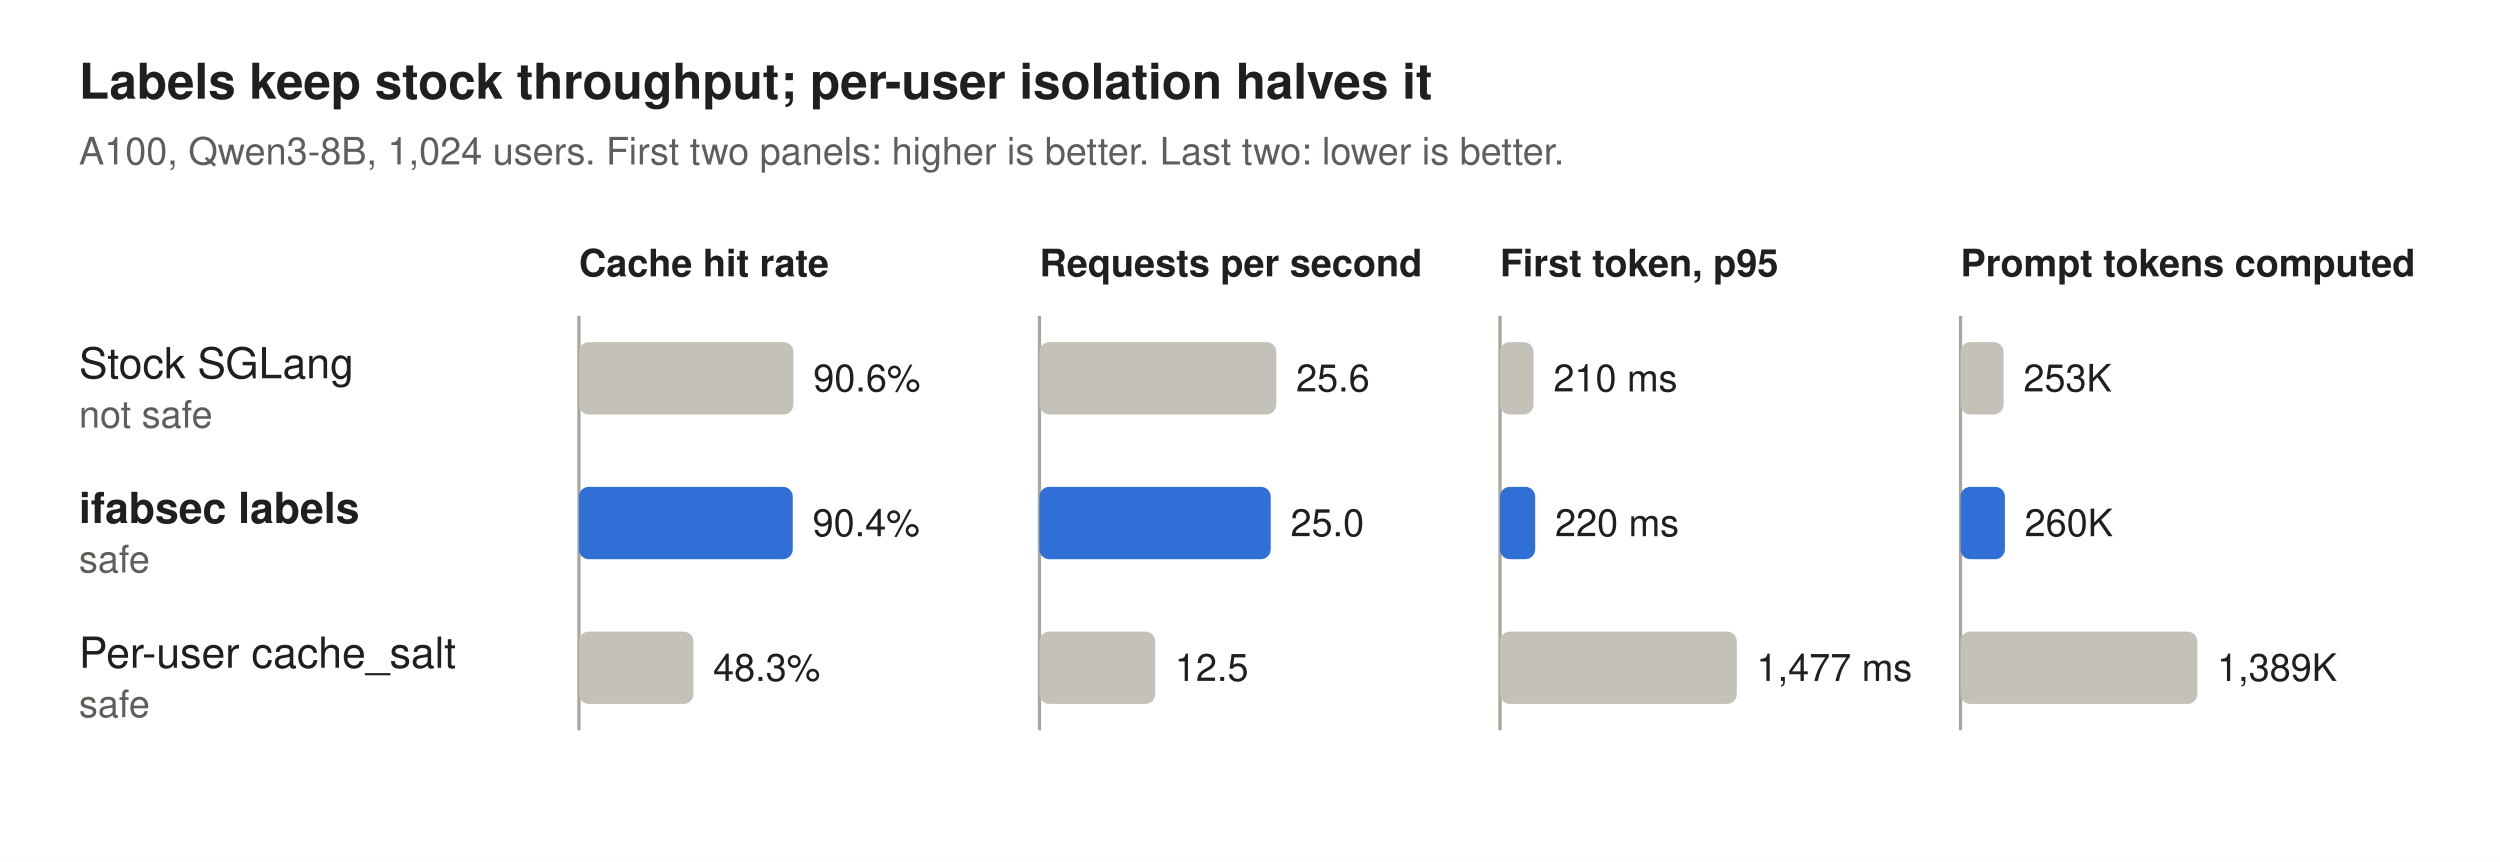
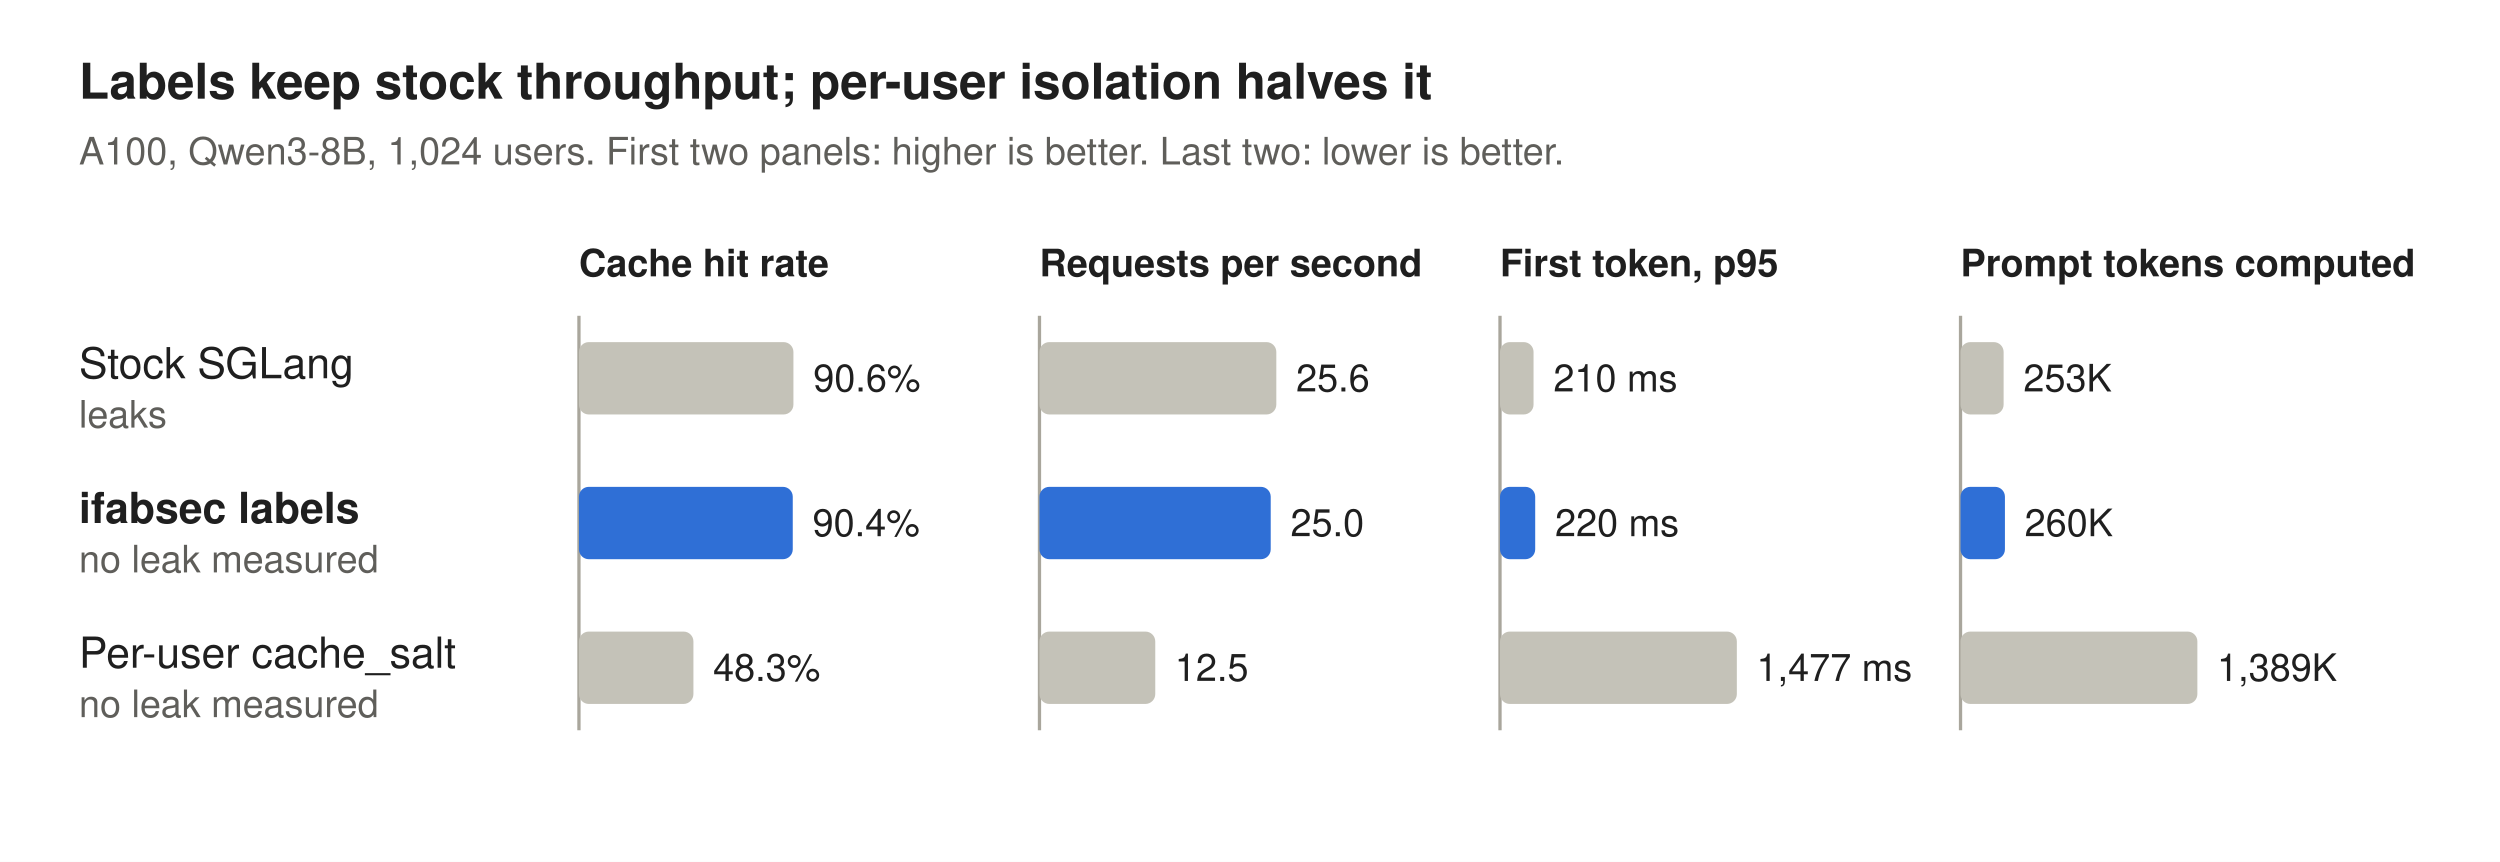
<svg xmlns="http://www.w3.org/2000/svg" viewBox="0 0 760 262" width="760" height="262" font-family="-apple-system, Segoe UI, Helvetica, Arial, sans-serif">
  <rect width="760" height="262" fill="#fff" />
  <text x="24" y="30" font-size="15" font-weight="600" fill="#1f1f1f" text-anchor="start">Labels keep stock throughput; per-user isolation halves it</text>
  <text x="24" y="50" font-size="11.5" font-weight="400" fill="#5f5e5a" text-anchor="start">A100, Qwen3-8B, 1,024 users. First two panels: higher is better. Last two: lower is better.</text>
  <text x="24" y="115" font-size="13" font-weight="400" fill="#1f1f1f" text-anchor="start">Stock SGLang</text>
-   <text x="24" y="130" font-size="11.5" font-weight="400" fill="#5f5e5a" text-anchor="start">not safe</text>
+   <text x="24" y="130" font-size="11.5" font-weight="400" fill="#5f5e5a" text-anchor="start">leaks</text>
  <text x="24" y="159" font-size="13" font-weight="600" fill="#1f1f1f" text-anchor="start">ifabsec labels</text>
-   <text x="24" y="174" font-size="11.5" font-weight="400" fill="#5f5e5a" text-anchor="start">safe</text>
+   <text x="24" y="174" font-size="11.5" font-weight="400" fill="#5f5e5a" text-anchor="start">no leak measured</text>
  <text x="24" y="203" font-size="13" font-weight="400" fill="#1f1f1f" text-anchor="start">Per-user cache_salt</text>
-   <text x="24" y="218" font-size="11.5" font-weight="400" fill="#5f5e5a" text-anchor="start">safe</text>
+   <text x="24" y="218" font-size="11.5" font-weight="400" fill="#5f5e5a" text-anchor="start">no leak measured</text>
  <text x="176" y="84" font-size="11.5" font-weight="600" fill="#1f1f1f" text-anchor="start">Cache hit rate</text>
  <line x1="176" x2="176" y1="96" y2="222" stroke="#a9a69c" />
  <rect x="176" y="104" width="65.2" height="22" rx="3" fill="#c4c2b8" />
  <text x="247.232" y="119" font-size="11.5" font-weight="400" fill="#1f1f1f" text-anchor="start">90.6%</text>
  <rect x="176" y="148" width="65.0" height="22" rx="3" fill="#2f6fd6" />
  <text x="247.016" y="163" font-size="11.5" font-weight="400" fill="#1f1f1f" text-anchor="start">90.4%</text>
  <rect x="176" y="192" width="34.8" height="22" rx="3" fill="#c4c2b8" />
  <text x="216.776" y="207" font-size="11.5" font-weight="400" fill="#1f1f1f" text-anchor="start">48.3%</text>
  <text x="316" y="84" font-size="11.5" font-weight="600" fill="#1f1f1f" text-anchor="start">Requests per second</text>
  <line x1="316" x2="316" y1="96" y2="222" stroke="#a9a69c" />
  <rect x="316" y="104" width="72.0" height="22" rx="3" fill="#c4c2b8" />
  <text x="394.0" y="119" font-size="11.5" font-weight="400" fill="#1f1f1f" text-anchor="start">25.6</text>
  <rect x="316" y="148" width="70.3" height="22" rx="3" fill="#2f6fd6" />
  <text x="392.312" y="163" font-size="11.5" font-weight="400" fill="#1f1f1f" text-anchor="start">25.0</text>
  <rect x="316" y="192" width="35.2" height="22" rx="3" fill="#c4c2b8" />
  <text x="357.156" y="207" font-size="11.5" font-weight="400" fill="#1f1f1f" text-anchor="start">12.5</text>
  <text x="456" y="84" font-size="11.5" font-weight="600" fill="#1f1f1f" text-anchor="start">First token, p95</text>
  <line x1="456" x2="456" y1="96" y2="222" stroke="#a9a69c" />
  <rect x="456" y="104" width="10.2" height="22" rx="3" fill="#c4c2b8" />
  <text x="472.237" y="119" font-size="11.5" font-weight="400" fill="#1f1f1f" text-anchor="start">210 ms</text>
  <rect x="456" y="148" width="10.7" height="22" rx="3" fill="#2f6fd6" />
  <text x="472.724" y="163" font-size="11.5" font-weight="400" fill="#1f1f1f" text-anchor="start">220 ms</text>
  <rect x="456" y="192" width="72.0" height="22" rx="3" fill="#c4c2b8" />
  <text x="534.0" y="207" font-size="11.5" font-weight="400" fill="#1f1f1f" text-anchor="start">1,477 ms</text>
  <text x="596" y="84" font-size="11.5" font-weight="600" fill="#1f1f1f" text-anchor="start">Prompt tokens computed</text>
  <line x1="596" x2="596" y1="96" y2="222" stroke="#a9a69c" />
  <rect x="596" y="104" width="13.1" height="22" rx="3" fill="#c4c2b8" />
  <text x="615.114" y="119" font-size="11.5" font-weight="400" fill="#1f1f1f" text-anchor="start">253K</text>
  <rect x="596" y="148" width="13.5" height="22" rx="3" fill="#2f6fd6" />
  <text x="615.477" y="163" font-size="11.5" font-weight="400" fill="#1f1f1f" text-anchor="start">260K</text>
  <rect x="596" y="192" width="72.0" height="22" rx="3" fill="#c4c2b8" />
  <text x="674.0" y="207" font-size="11.5" font-weight="400" fill="#1f1f1f" text-anchor="start">1,389K</text>
</svg>
